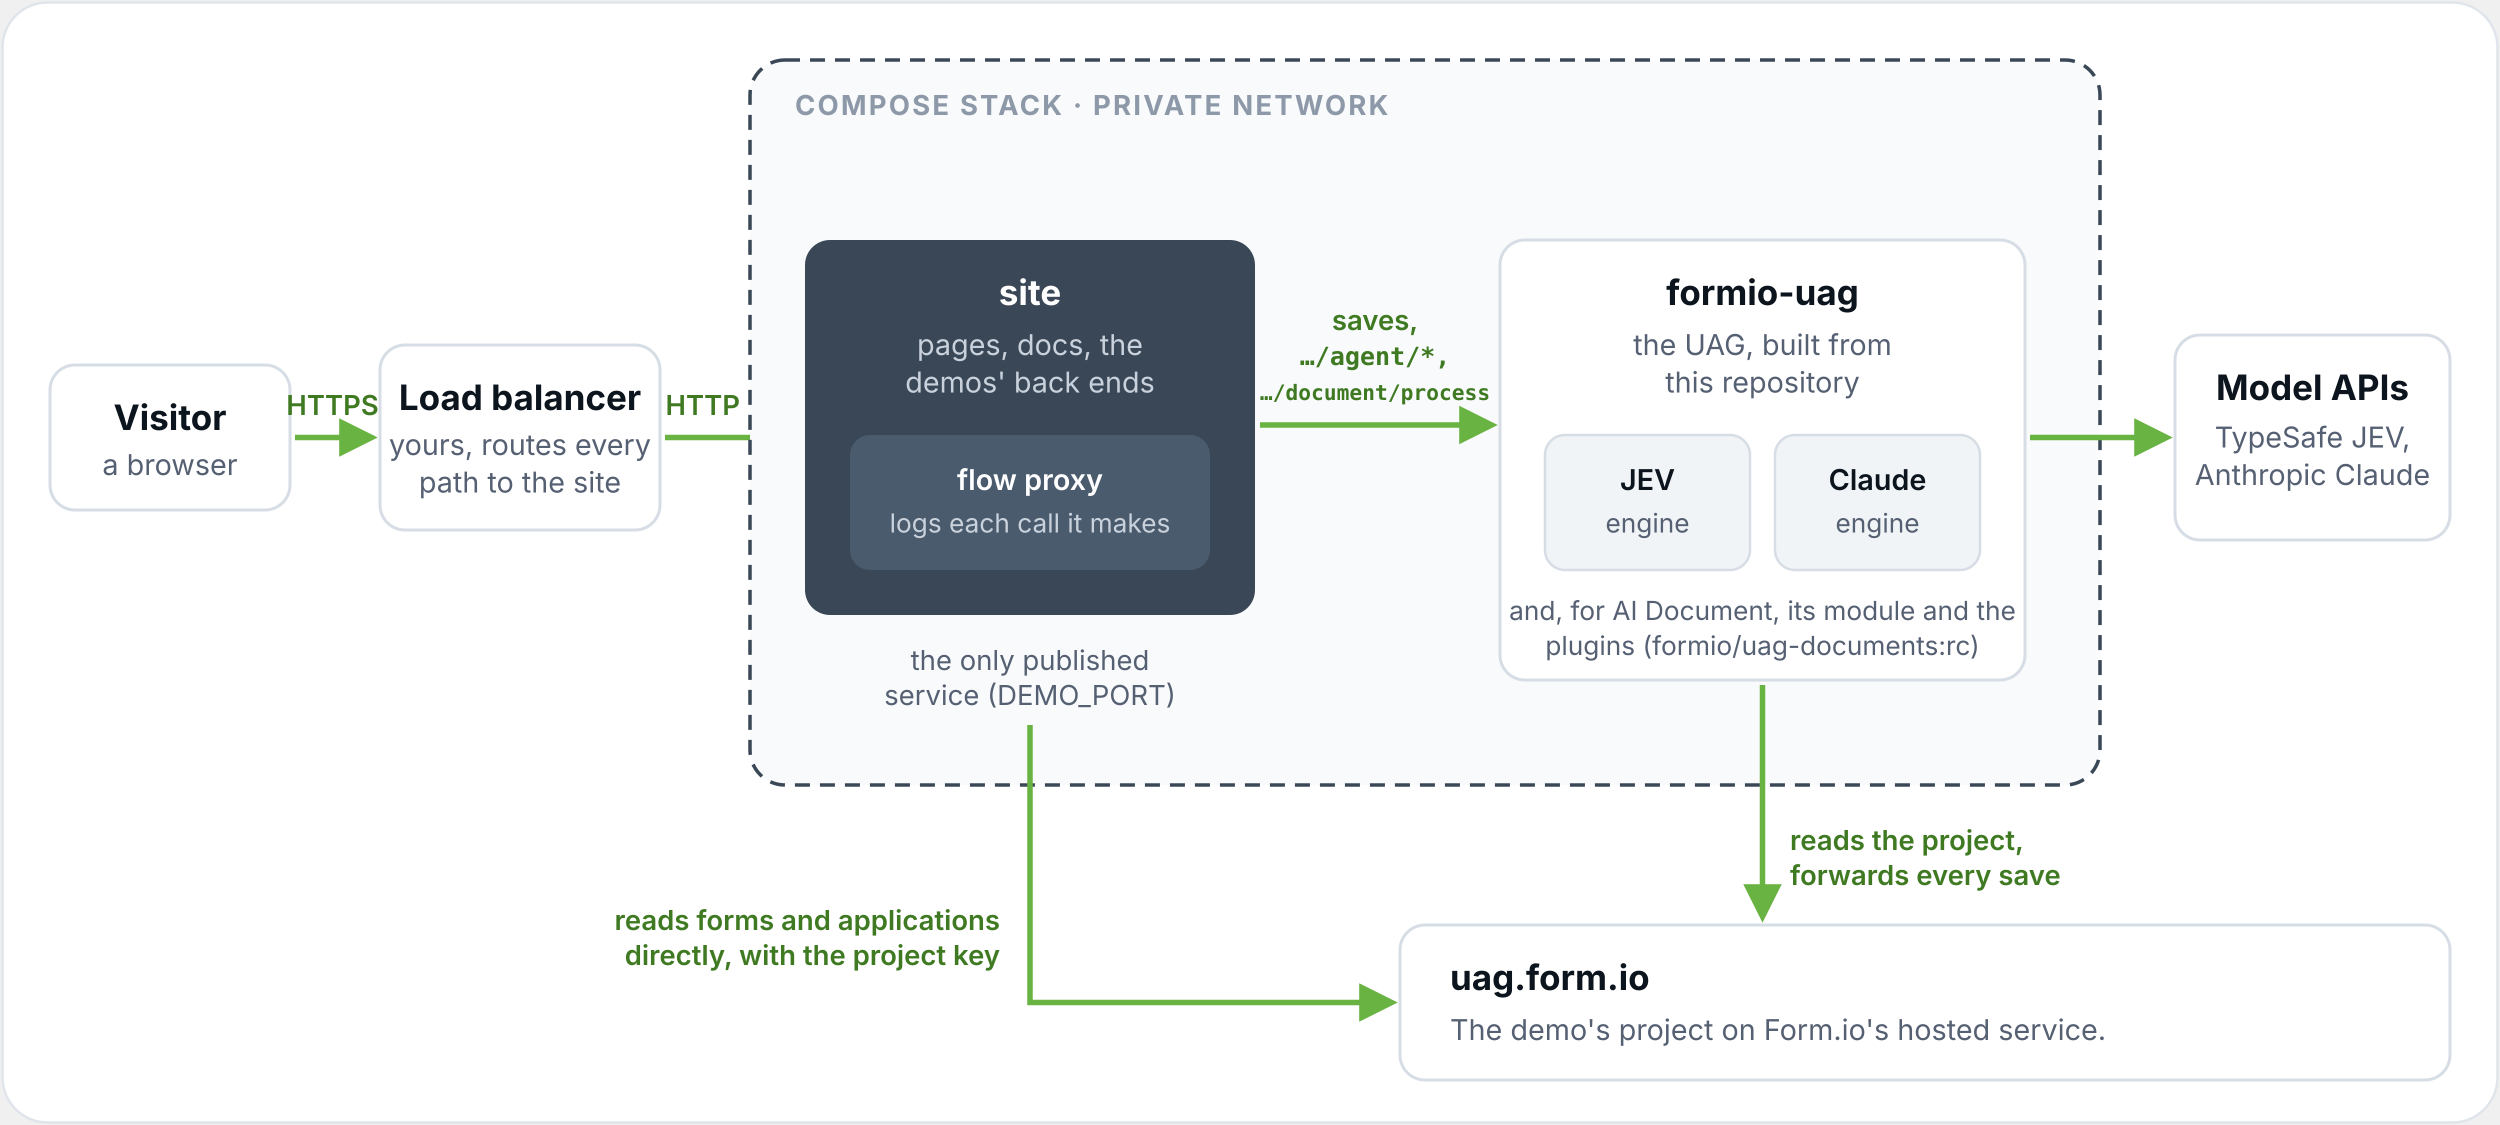
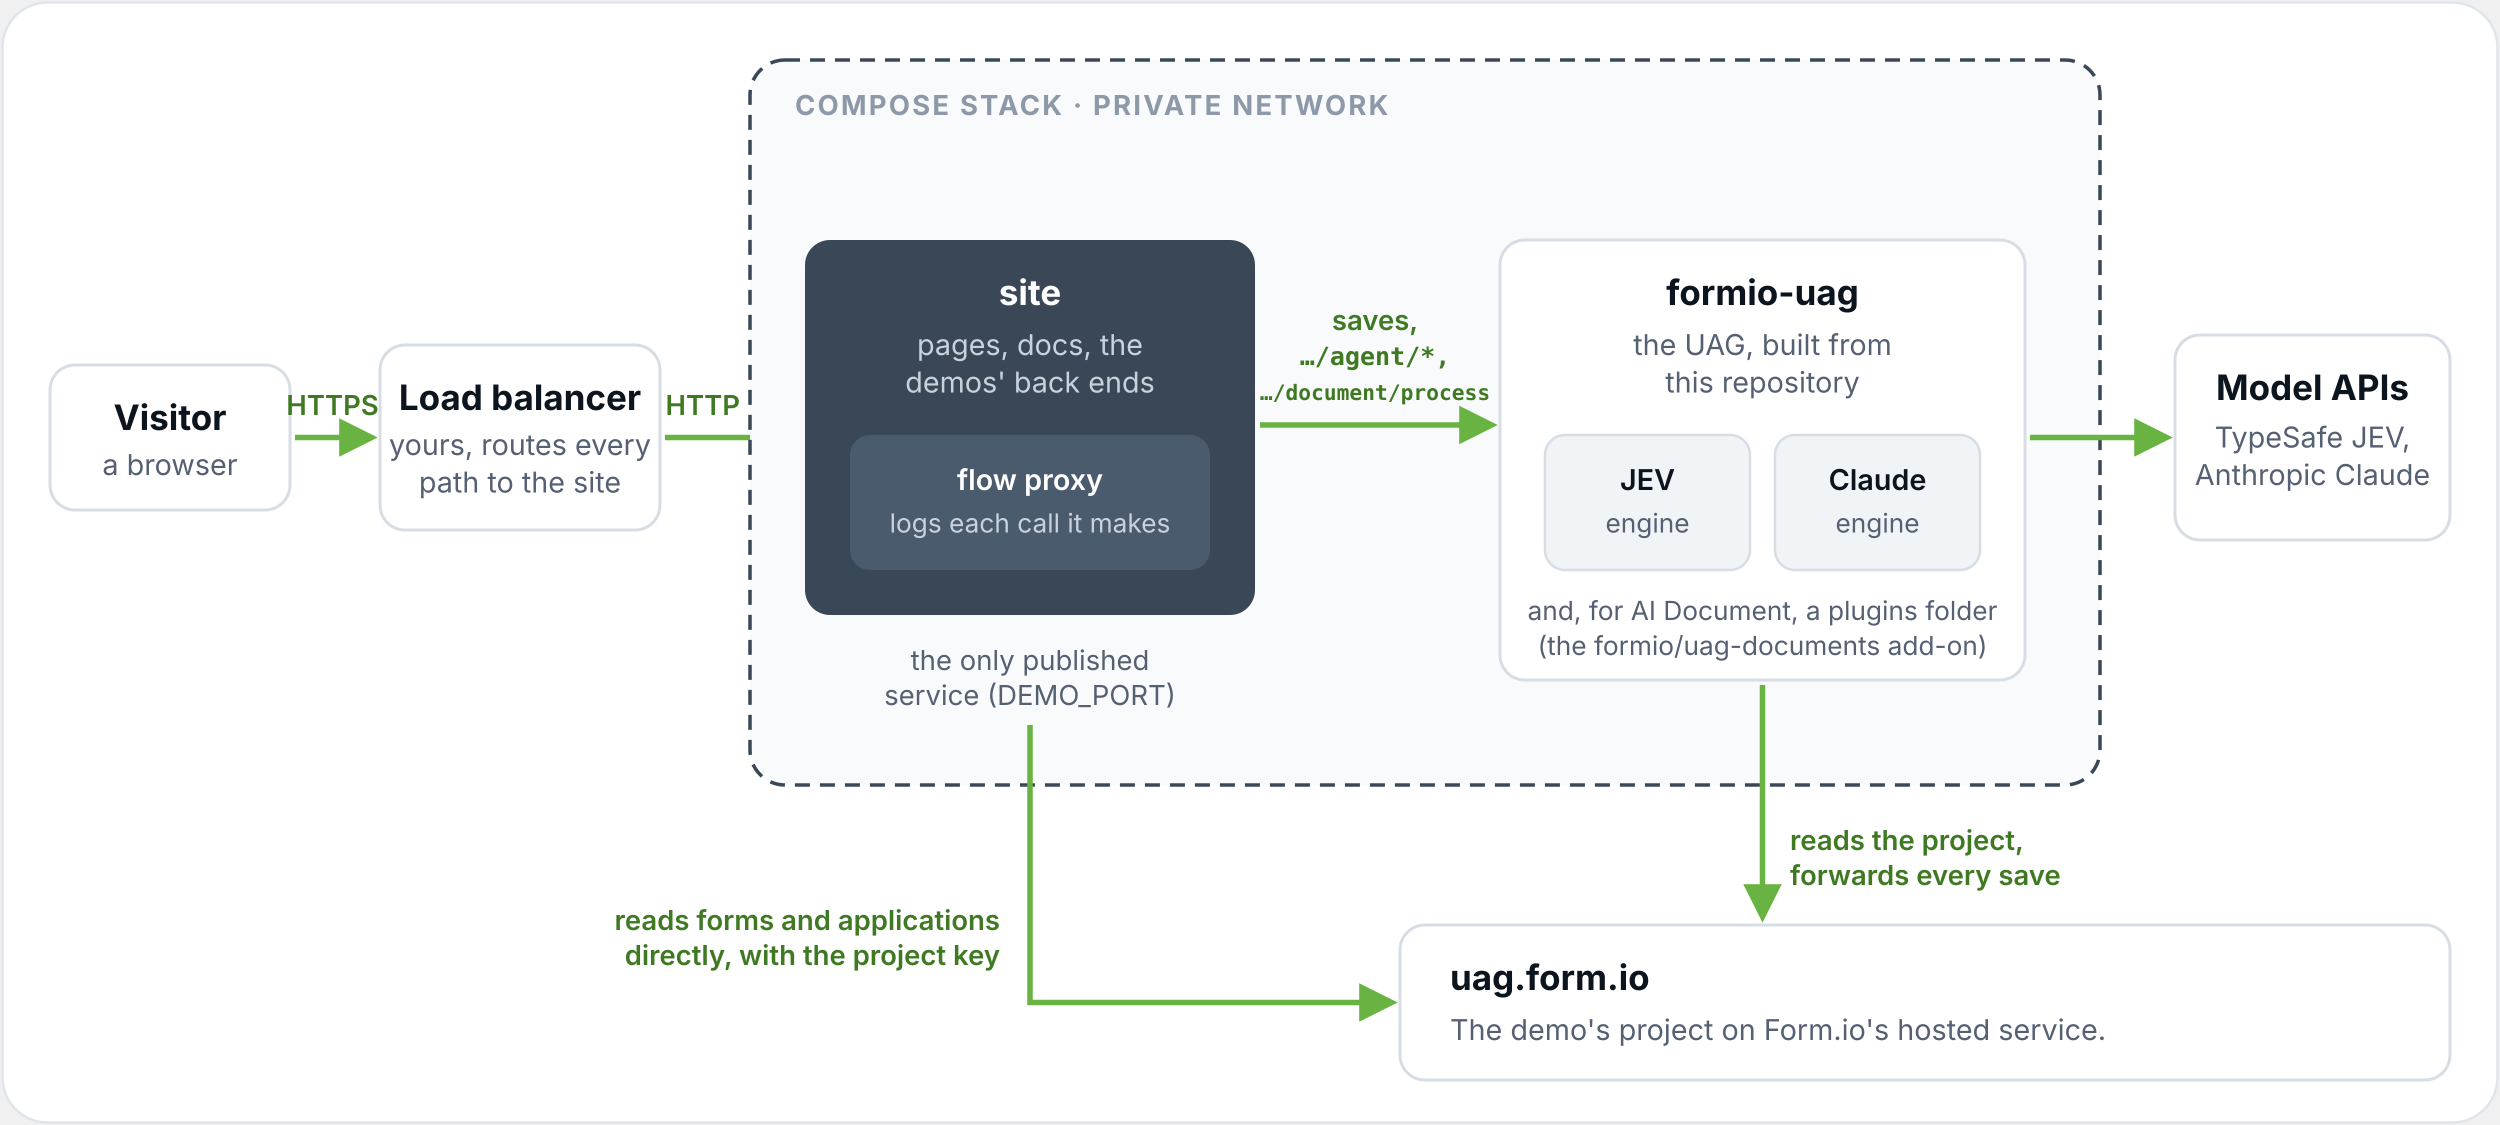
<svg xmlns="http://www.w3.org/2000/svg" viewBox="0 0 1000 450" role="img" aria-labelledby="t d">
  <defs>
    <style>
      text { font-family: Inter, -apple-system, 'Segoe UI', Helvetica, Arial, sans-serif; fill: #0c141d; }
      .mono { font-family: ui-monospace, SFMono-Regular, Menlo, Consolas, monospace; }
      .h { font-size: 14px; font-weight: 700; }
      .s { font-size: 11.5px; fill: #566073; }
      .lab { font-size: 11px; font-weight: 700; letter-spacing: .08em; fill: #8d99a8; }
      .e { font-size: 11px; fill: #3f7a22; font-weight: 600; }
      .g { font-size: 11px; fill: #566073; }
      .w { fill: #fff; }
      .wm { fill: #c9d2dc; }
      .card { fill: #fff; stroke: #d7dde5; stroke-width: 1.2; }
      .chip { fill: #f1f4f7; stroke: #d7dde5; stroke-width: 1; }
      .chip-dark { fill: #4a5b6e; }
      .flow { stroke: #69b342; stroke-width: 2.2; fill: none; }
    </style>
    <marker id="a" viewBox="0 0 10 10" refX="8" refY="5" markerWidth="7" markerHeight="7" orient="auto-start-reverse">
      <path d="M0 0L10 5L0 10z" fill="#69b342" />
    </marker>
  </defs>
  <rect x="1" y="1" width="998" height="448" rx="18" fill="#fff" stroke="#e0e5ec" />
  <rect x="20" y="146" width="96" height="58" rx="10" class="card" />
  <text x="68" y="172" text-anchor="middle" class="h">Visitor</text>
  <text x="68" y="190" text-anchor="middle" class="s">a browser</text>
  <path d="M118 175 H148" class="flow" marker-end="url(#a)" />
  <text x="133" y="166" text-anchor="middle" class="e">HTTPS</text>
  <rect x="152" y="138" width="112" height="74" rx="10" class="card" />
  <text x="208" y="164" text-anchor="middle" class="h">Load balancer</text>
  <text x="208" y="182" text-anchor="middle" class="s">yours, routes every</text>
  <text x="208" y="197" text-anchor="middle" class="s">path to the site</text>
  <path d="M266 175 H318" class="flow" marker-end="url(#a)" />
  <text x="296" y="166" text-anchor="end" class="e">HTTP</text>
  <rect x="300" y="24" width="540" height="290" rx="14" fill="#f8fafb" stroke="#3a4756" stroke-width="1.4" stroke-dasharray="6 4" />
  <text x="318" y="46" class="lab">COMPOSE STACK · PRIVATE NETWORK</text>
  <rect x="322" y="96" width="180" height="150" rx="10" fill="#3a4756" />
  <text x="412" y="122" text-anchor="middle" class="h w">site</text>
  <text x="412" y="142" text-anchor="middle" class="s wm">pages, docs, the</text>
  <text x="412" y="157" text-anchor="middle" class="s wm">demos' back ends</text>
  <rect x="340" y="174" width="144" height="54" rx="8" class="chip-dark" />
  <text x="412" y="196" text-anchor="middle" class="s w" style="font-weight:600">flow proxy</text>
  <text x="412" y="213" text-anchor="middle" class="s wm" style="font-size:10.5px">logs each call it makes</text>
  <text x="412" y="268" text-anchor="middle" class="g">the only published</text>
  <text x="412" y="282" text-anchor="middle" class="g">service (DEMO_PORT)</text>
  <rect x="600" y="96" width="210" height="176" rx="10" class="card" />
  <text x="705" y="122" text-anchor="middle" class="h">formio-uag</text>
  <text x="705" y="142" text-anchor="middle" class="s">the UAG, built from</text>
  <text x="705" y="157" text-anchor="middle" class="s">this repository</text>
  <rect x="618" y="174" width="82" height="54" rx="8" class="chip" />
  <text x="659" y="196" text-anchor="middle" class="s" style="font-weight:600;fill:#0c141d">JEV</text>
  <text x="659" y="213" text-anchor="middle" class="s" style="font-size:10.5px">engine</text>
  <rect x="710" y="174" width="82" height="54" rx="8" class="chip" />
  <text x="751" y="196" text-anchor="middle" class="s" style="font-weight:600;fill:#0c141d">Claude</text>
  <text x="751" y="213" text-anchor="middle" class="s" style="font-size:10.5px">engine</text>
-   <text x="705" y="248" text-anchor="middle" class="s" style="font-size:10.5px">and, for AI Document, its module and the</text>
-   <text x="705" y="262" text-anchor="middle" class="s" style="font-size:10.5px">plugins (formio/uag-documents:rc)</text>
+   <text x="705" y="248" text-anchor="middle" class="s" style="font-size:10.5px">and, for AI Document, a plugins folder</text>
+   <text x="705" y="262" text-anchor="middle" class="s" style="font-size:10.5px">(the formio/uag-documents add-on)</text>
  <path d="M504 170 H596" class="flow" marker-end="url(#a)" />
  <text x="550" y="132" text-anchor="middle" class="e">saves,</text>
  <text x="550" y="146" text-anchor="middle" class="e mono" style="font-size:10px">…/agent/*,</text>
  <text x="550" y="160" text-anchor="middle" class="e mono" style="font-size:8.5px">…/document/process</text>
  <rect x="870" y="134" width="110" height="82" rx="10" class="card" />
  <text x="925" y="160" text-anchor="middle" class="h">Model APIs</text>
  <text x="925" y="179" text-anchor="middle" class="s">TypeSafe JEV,</text>
  <text x="925" y="194" text-anchor="middle" class="s">Anthropic Claude</text>
  <path d="M812 175 H866" class="flow" marker-end="url(#a)" />
  <rect x="560" y="370" width="420" height="62" rx="10" class="card" />
  <text x="580" y="396" class="h">uag.form.io</text>
  <text x="580" y="416" class="s">The demo's project on Form.io's hosted service.</text>
  <path d="M705 274 V366" class="flow" marker-end="url(#a)" />
  <text x="716" y="340" class="e">reads the project,</text>
  <text x="716" y="354" class="e">forwards every save</text>
  <path d="M412 290 V401 H556" class="flow" marker-end="url(#a)" />
  <text x="400" y="372" text-anchor="end" class="e">reads forms and applications</text>
  <text x="400" y="386" text-anchor="end" class="e">directly, with the project key</text>
</svg>
